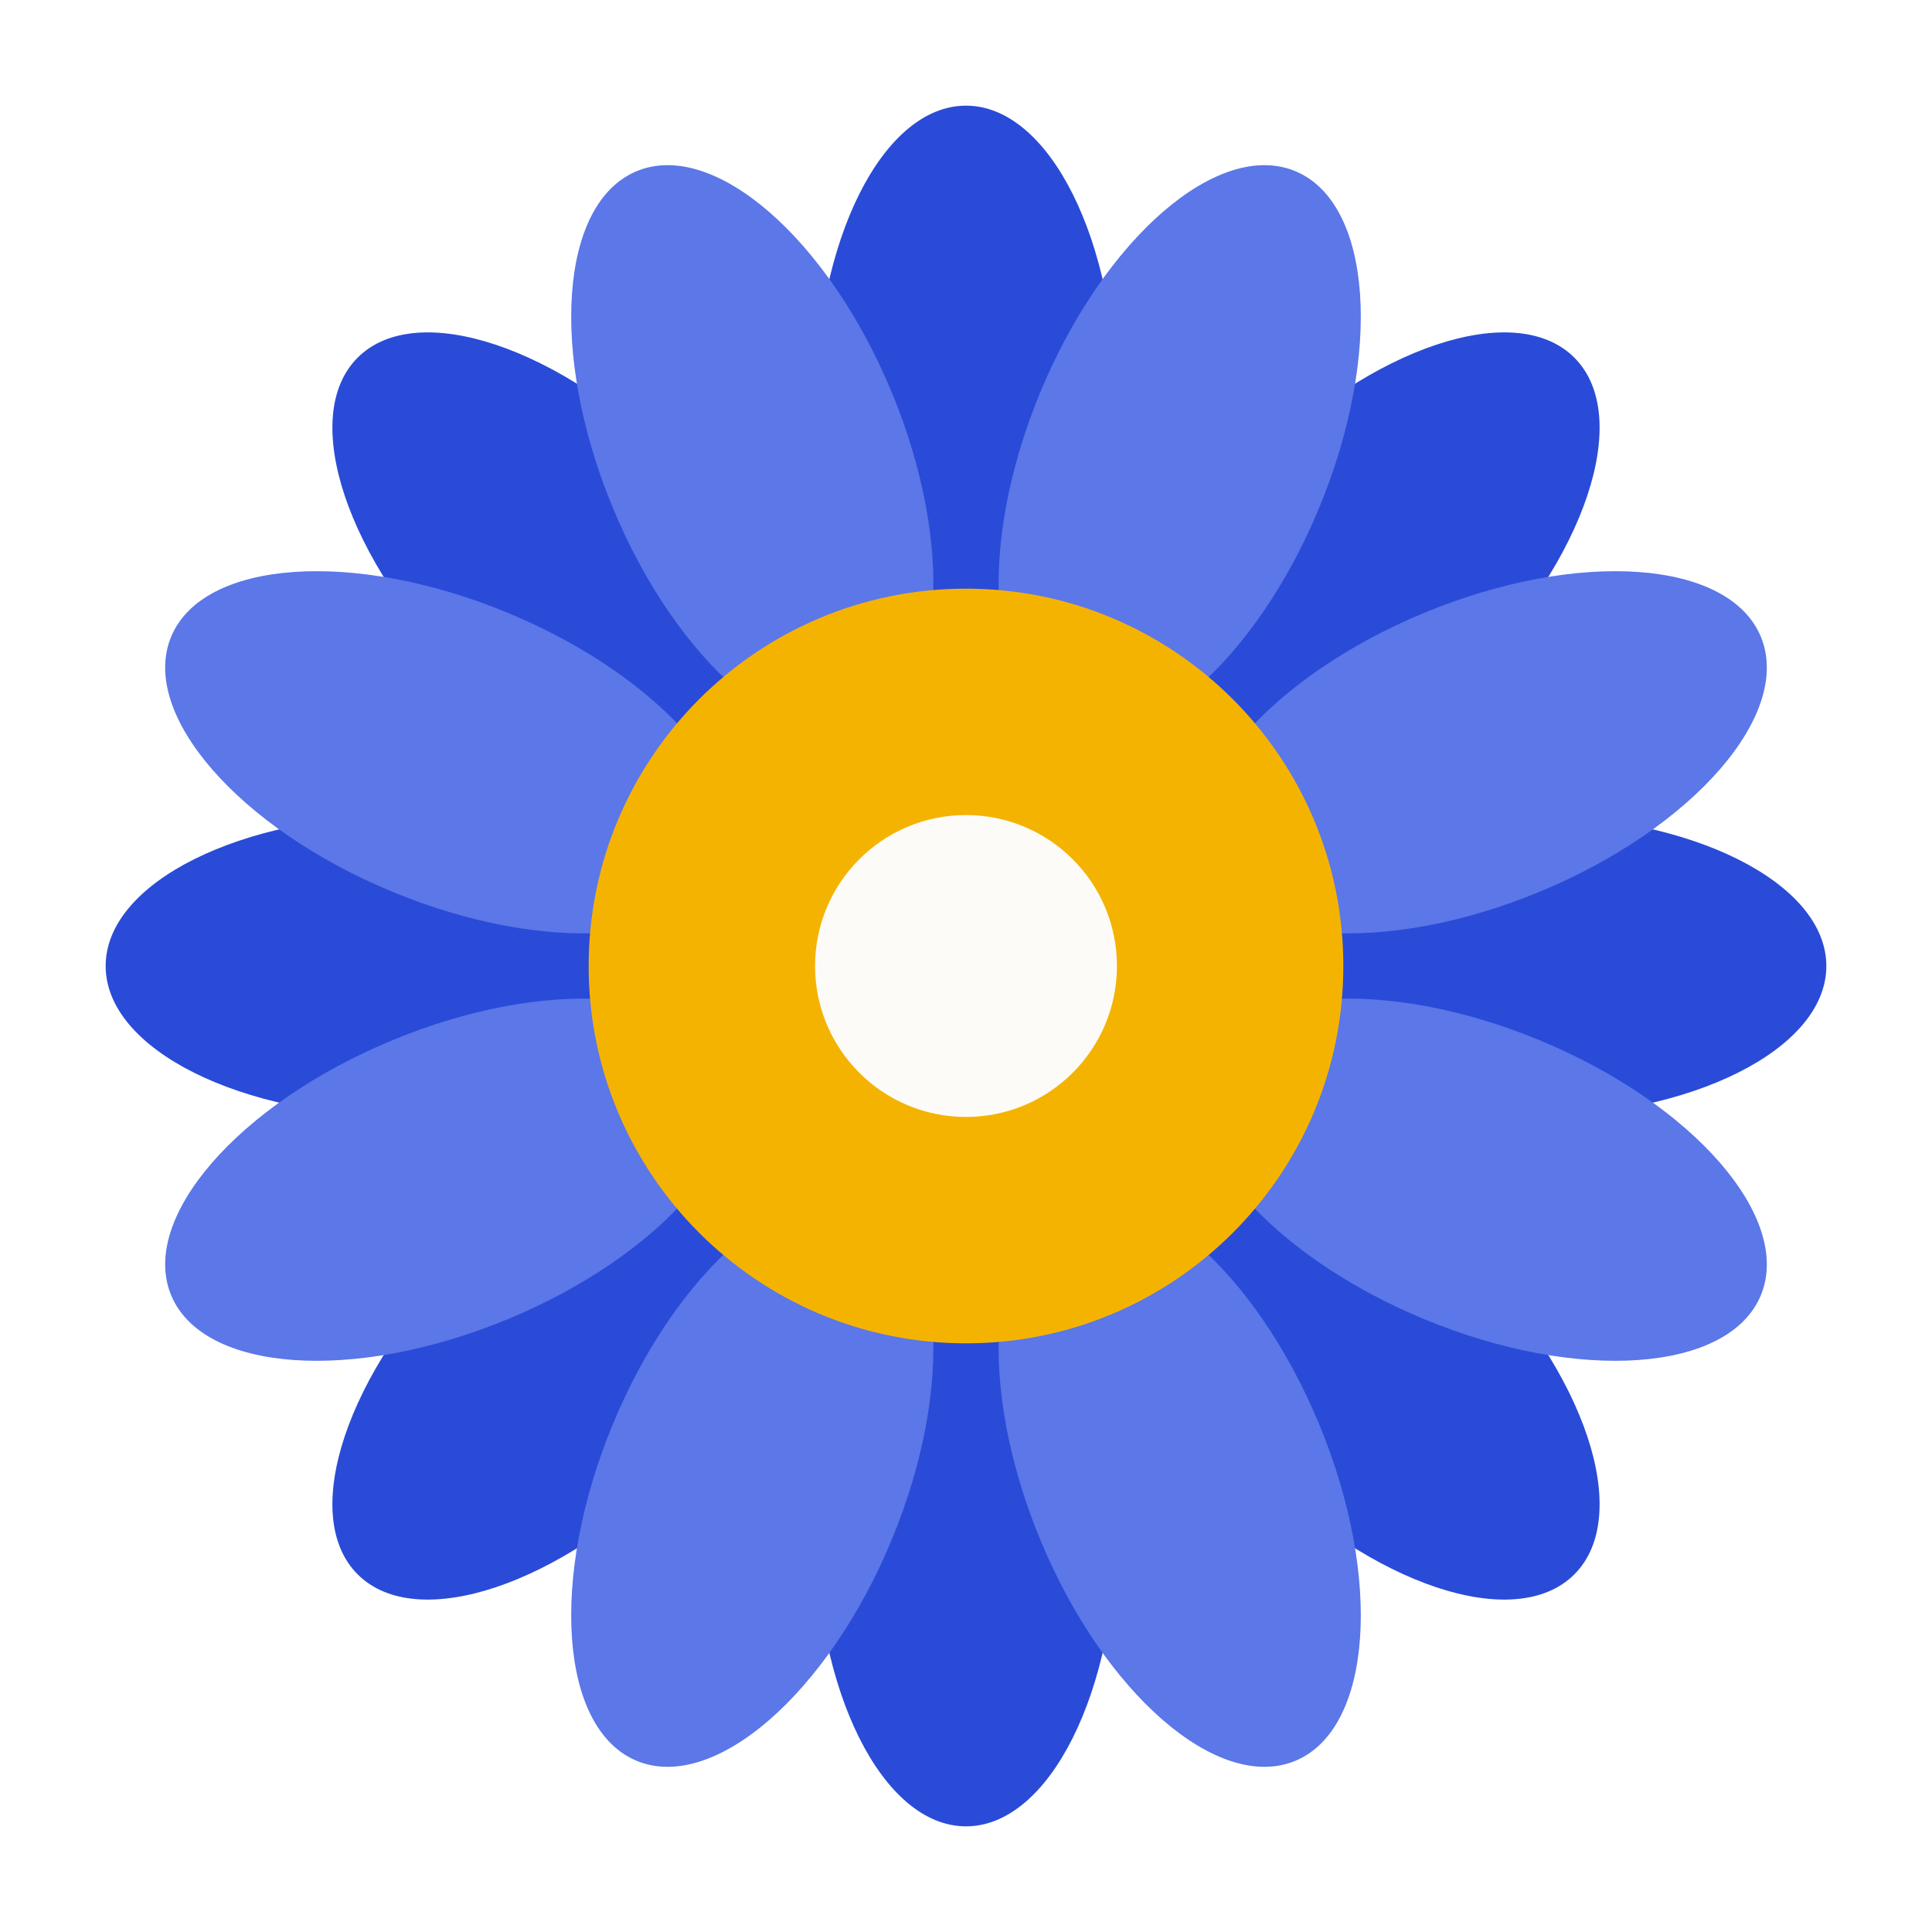
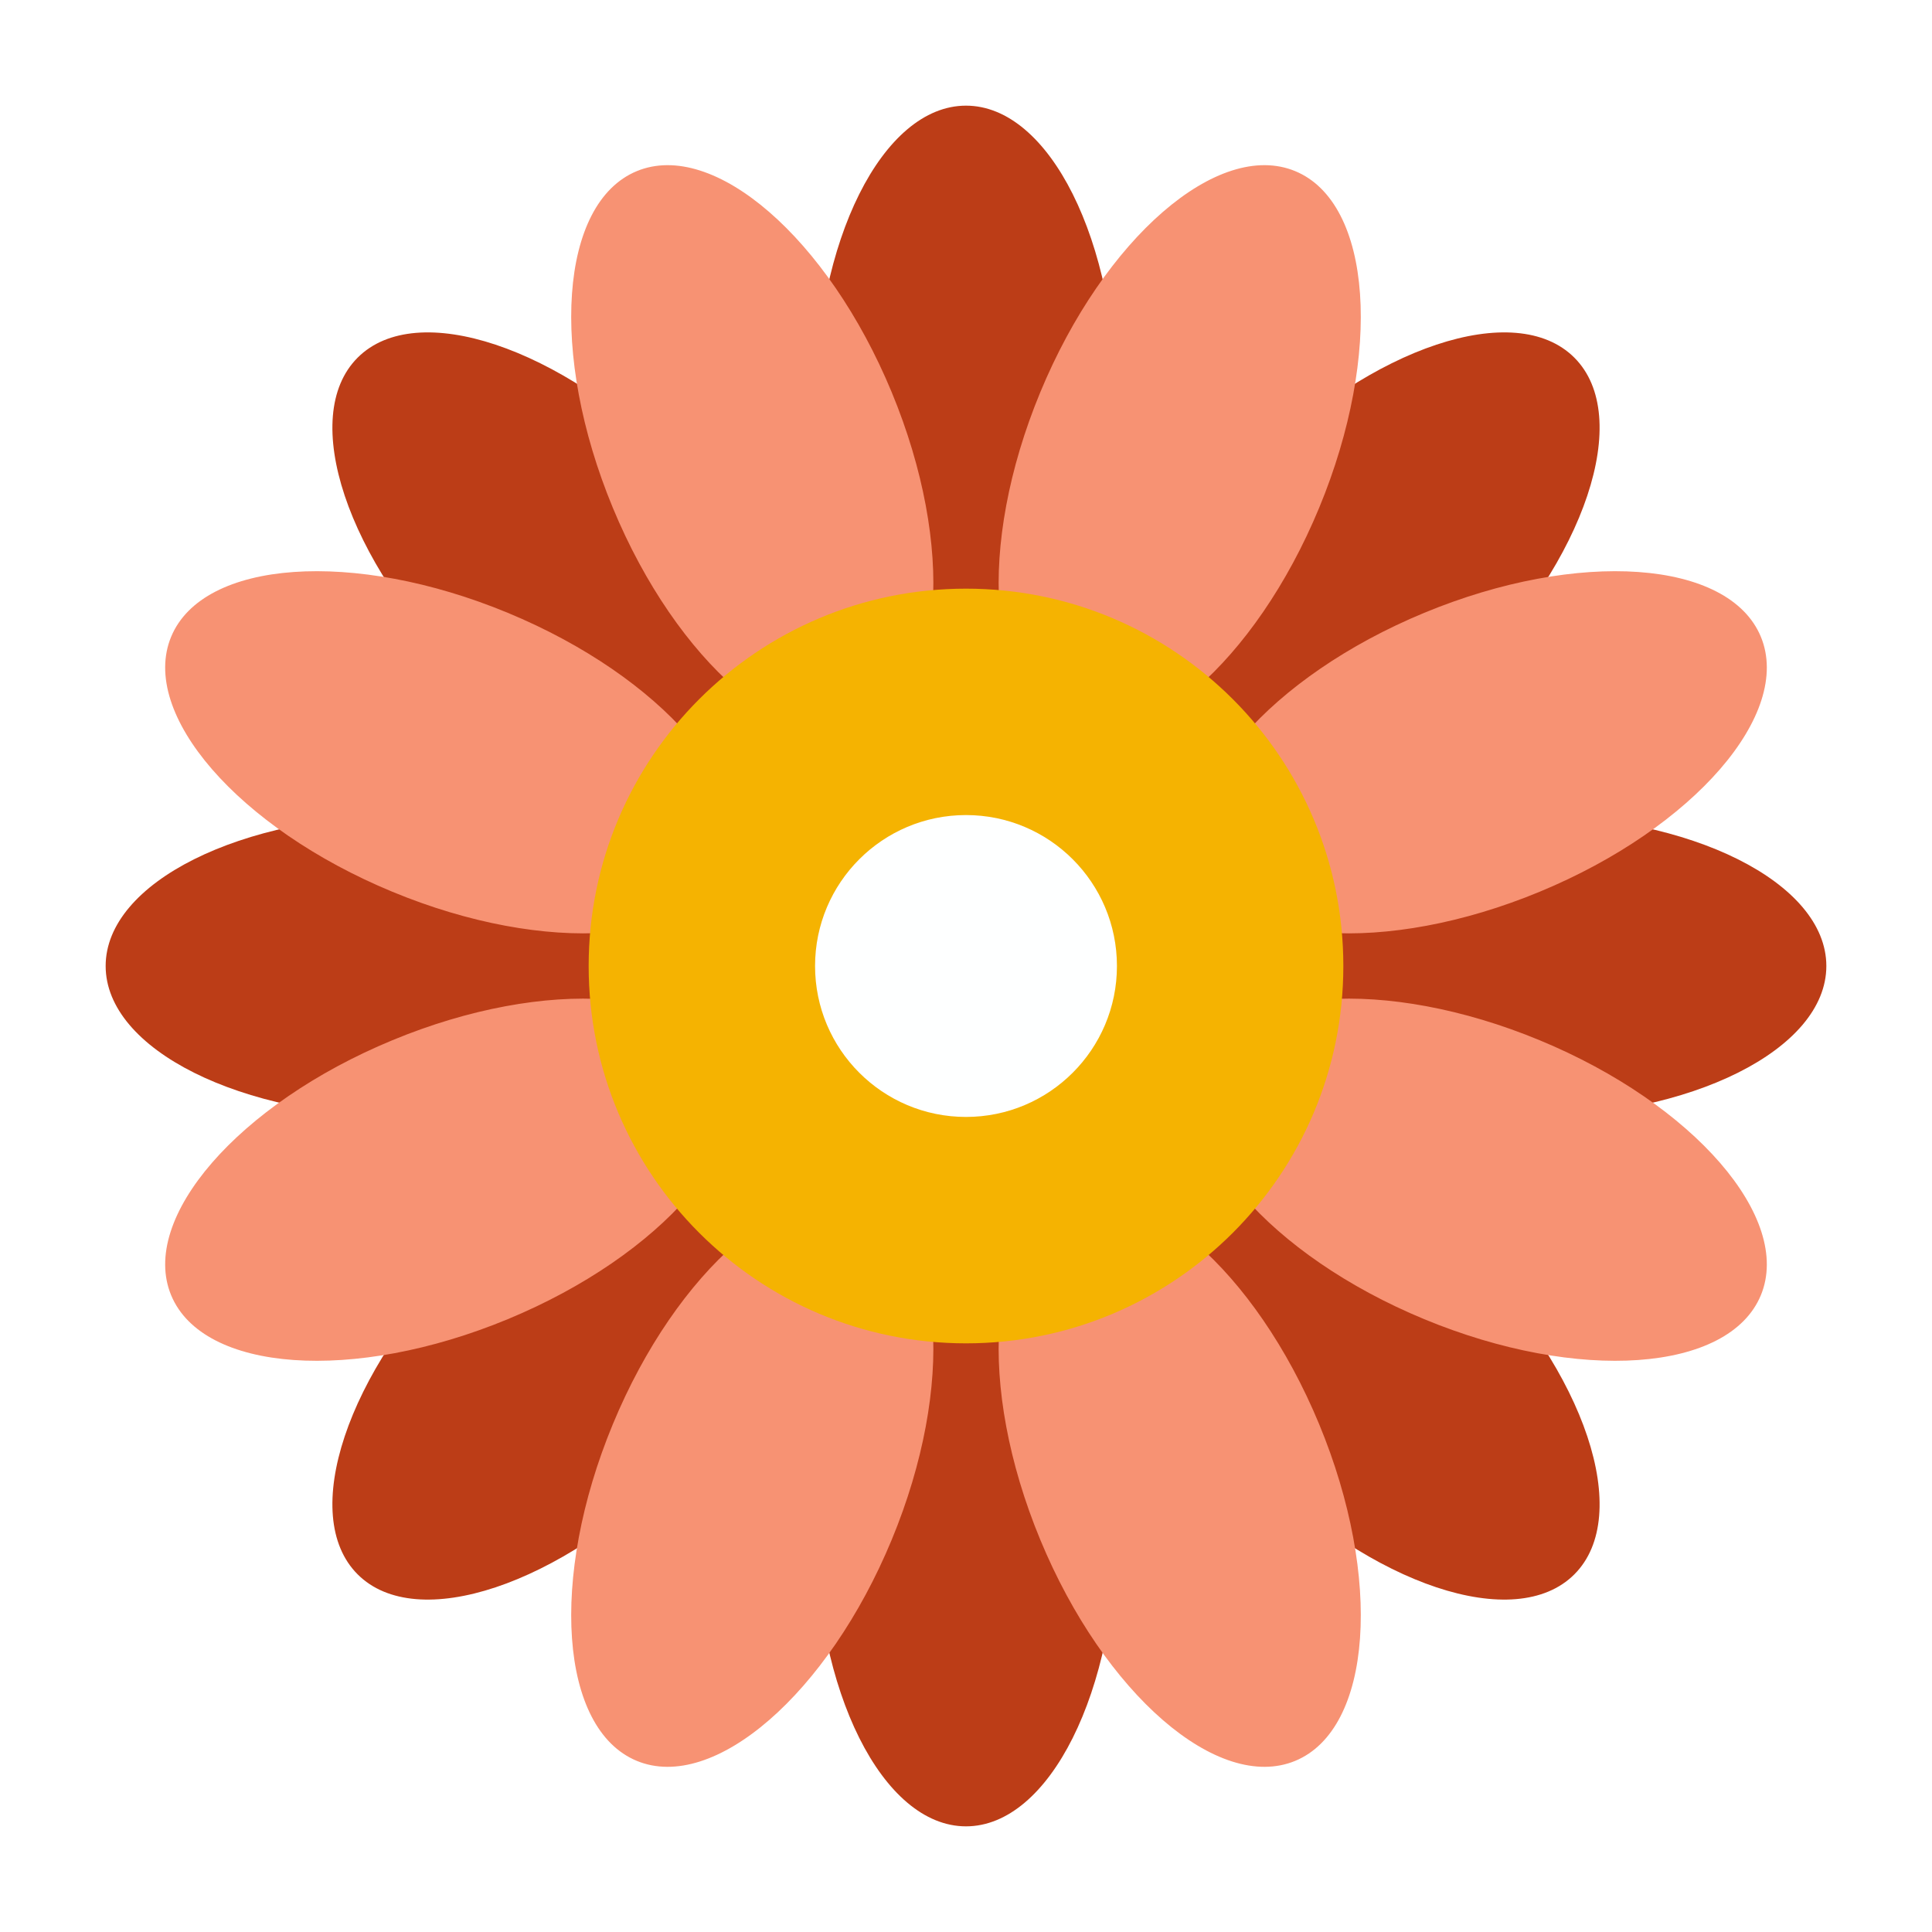
<svg xmlns="http://www.w3.org/2000/svg" viewBox="0 0 64 64" role="img" aria-label="APPraforgó">
  <defs>
    <ellipse id="pa" cx="32" cy="13.5" rx="5" ry="10" />
  </defs>
-   <g fill="#2A4BD7">
+   <g fill="#BC3D17">
    <use href="#pa" />
    <use href="#pa" transform="rotate(45.0 32 32)" />
    <use href="#pa" transform="rotate(90.0 32 32)" />
    <use href="#pa" transform="rotate(135.0 32 32)" />
    <use href="#pa" transform="rotate(180.0 32 32)" />
    <use href="#pa" transform="rotate(225.0 32 32)" />
    <use href="#pa" transform="rotate(270.0 32 32)" />
    <use href="#pa" transform="rotate(315.0 32 32)" />
  </g>
-   <g fill="#5B77E8">
+   <g fill="#F79273">
    <use href="#pa" transform="rotate(22.5 32 32)" />
    <use href="#pa" transform="rotate(67.5 32 32)" />
    <use href="#pa" transform="rotate(112.5 32 32)" />
    <use href="#pa" transform="rotate(157.5 32 32)" />
    <use href="#pa" transform="rotate(202.5 32 32)" />
    <use href="#pa" transform="rotate(247.5 32 32)" />
    <use href="#pa" transform="rotate(292.5 32 32)" />
    <use href="#pa" transform="rotate(337.5 32 32)" />
  </g>
  <circle cx="32" cy="32" r="12.5" fill="#F5B301" />
-   <circle cx="32" cy="32" r="5" fill="#FCFBF7" />
+   <circle cx="32" cy="32" r="5" fill="#FEFFFF" />
</svg>
